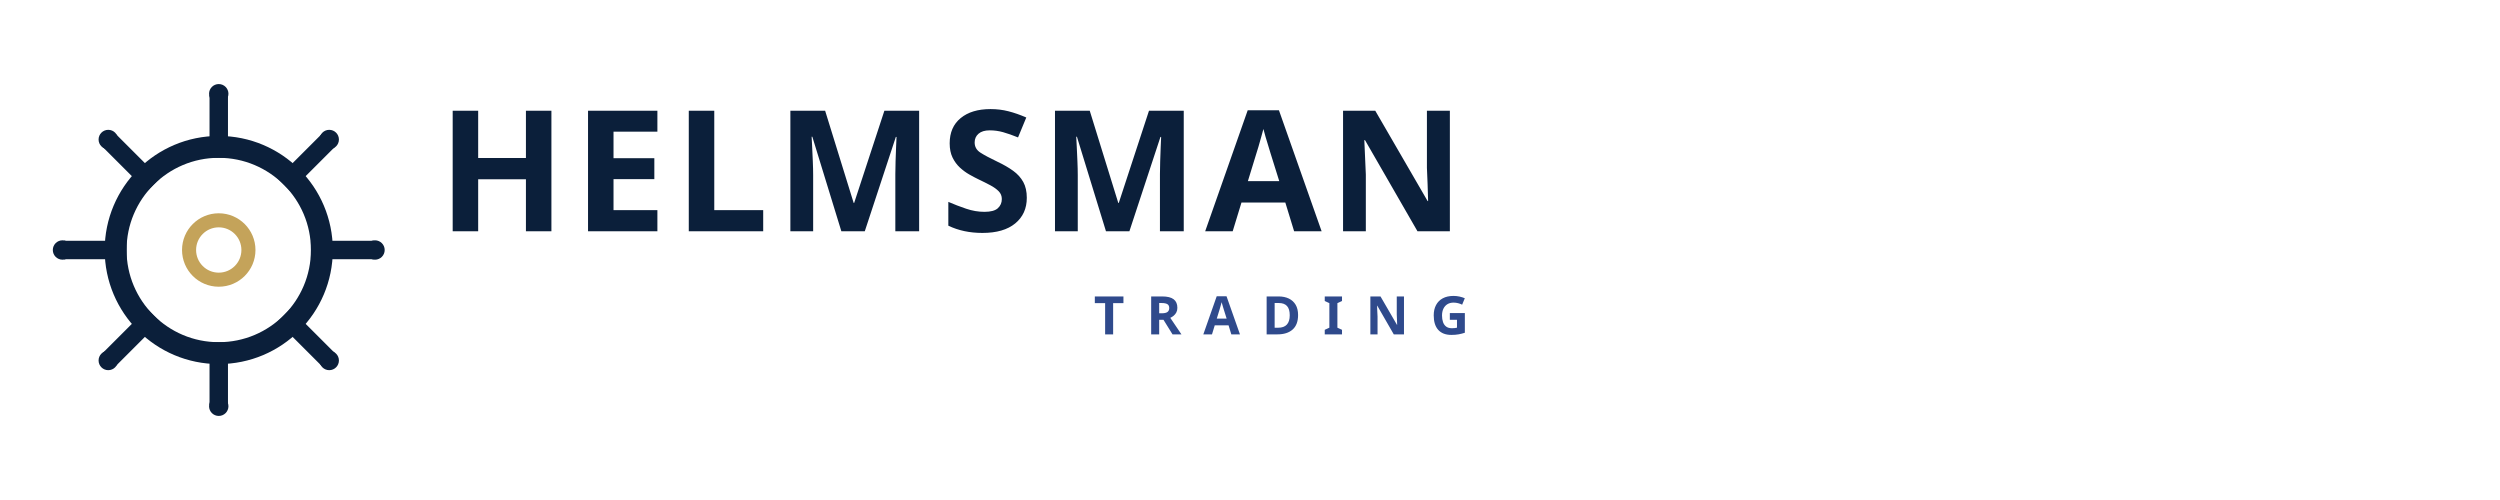
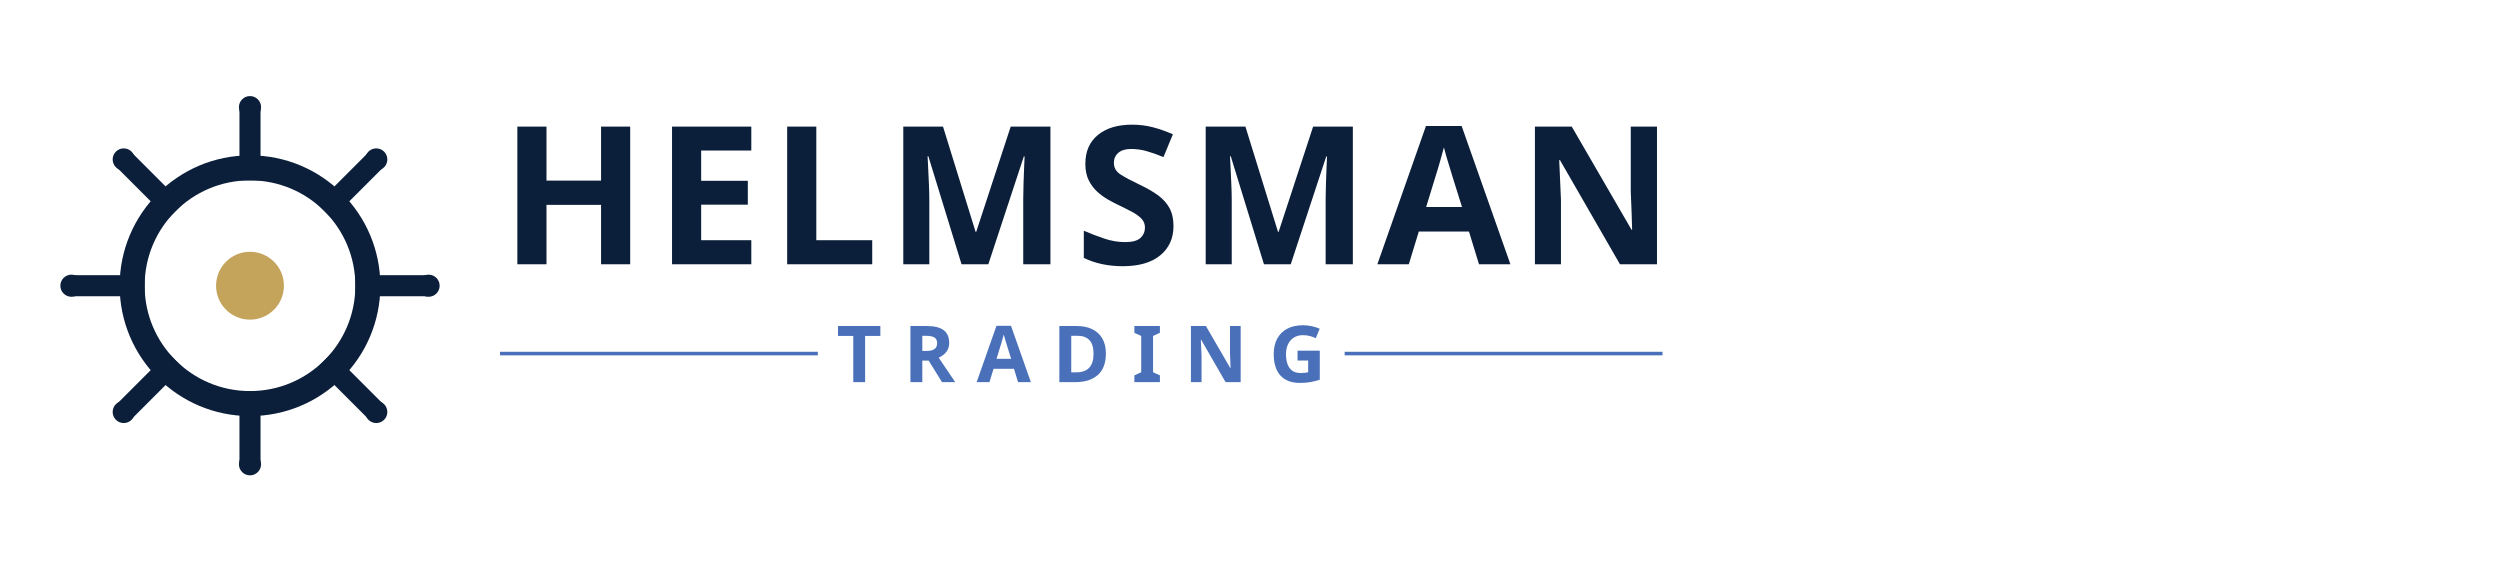
- <svg xmlns="http://www.w3.org/2000/svg" width="1600" height="320" viewBox="0 0 1600 320">
+ <svg xmlns="http://www.w3.org/2000/svg" width="1400" height="320" viewBox="0 0 1400 320">
  <circle cx="140" cy="160" r="66" fill="none" stroke="#0B1F3A" stroke-width="14" />
  <path d="M 145.90,101.00 L 145.90,60.88 L 134.10,60.88 L 134.10,101.00 Z" fill="#0B1F3A" />
  <circle cx="140.00" cy="60.00" r="6.20" fill="#0B1F3A" />
  <path d="M 185.89,122.45 L 214.26,94.08 L 205.92,85.74 L 177.55,114.11 Z" fill="#0B1F3A" />
  <circle cx="210.71" cy="89.29" r="6.20" fill="#0B1F3A" />
  <path d="M 199.00,165.90 L 239.12,165.90 L 239.12,154.10 L 199.00,154.10 Z" fill="#0B1F3A" />
  <circle cx="240.00" cy="160.00" r="6.20" fill="#0B1F3A" />
  <path d="M 177.55,205.89 L 205.92,234.26 L 214.26,225.92 L 185.89,197.55 Z" fill="#0B1F3A" />
  <circle cx="210.71" cy="230.71" r="6.20" fill="#0B1F3A" />
  <path d="M 134.10,219.00 L 134.10,259.12 L 145.90,259.12 L 145.90,219.00 Z" fill="#0B1F3A" />
  <circle cx="140.00" cy="260.00" r="6.20" fill="#0B1F3A" />
  <path d="M 94.11,197.55 L 65.74,225.92 L 74.08,234.26 L 102.45,205.89 Z" fill="#0B1F3A" />
  <circle cx="69.29" cy="230.71" r="6.20" fill="#0B1F3A" />
  <path d="M 81.00,154.10 L 40.88,154.10 L 40.88,165.90 L 81.00,165.90 Z" fill="#0B1F3A" />
  <circle cx="40.00" cy="160.00" r="6.20" fill="#0B1F3A" />
  <path d="M 102.45,114.11 L 74.08,85.74 L 65.74,94.08 L 94.11,122.45 Z" fill="#0B1F3A" />
  <circle cx="69.29" cy="89.29" r="6.20" fill="#0B1F3A" />
-   <circle cx="140" cy="160" r="19" fill="none" stroke="#C4A35A" stroke-width="9" />
+   <circle cx="140" cy="160" r="19" fill="#C4A35A" />
  <text x="280" y="148" font-family="Segoe UI" font-weight="700" font-size="108" fill="#0B1F3A" letter-spacing="4">HELMSMAN</text>
-   <text x="700" y="214" font-family="Segoe UI" font-weight="600" font-size="34" fill="#2F4A8C" letter-spacing="14">TRADING</text>
+   <line x1="280.00" y1="198.00" x2="458.00" y2="198.00" stroke="#4A70BA" stroke-width="2" />
+   <text x="605.50" y="214" text-anchor="middle" font-family="Segoe UI" font-weight="600" font-size="44" fill="#4A70BA" letter-spacing="12">TRADING</text>
+   <line x1="753.00" y1="198.00" x2="931.00" y2="198.00" stroke="#4A70BA" stroke-width="2" />
</svg>
